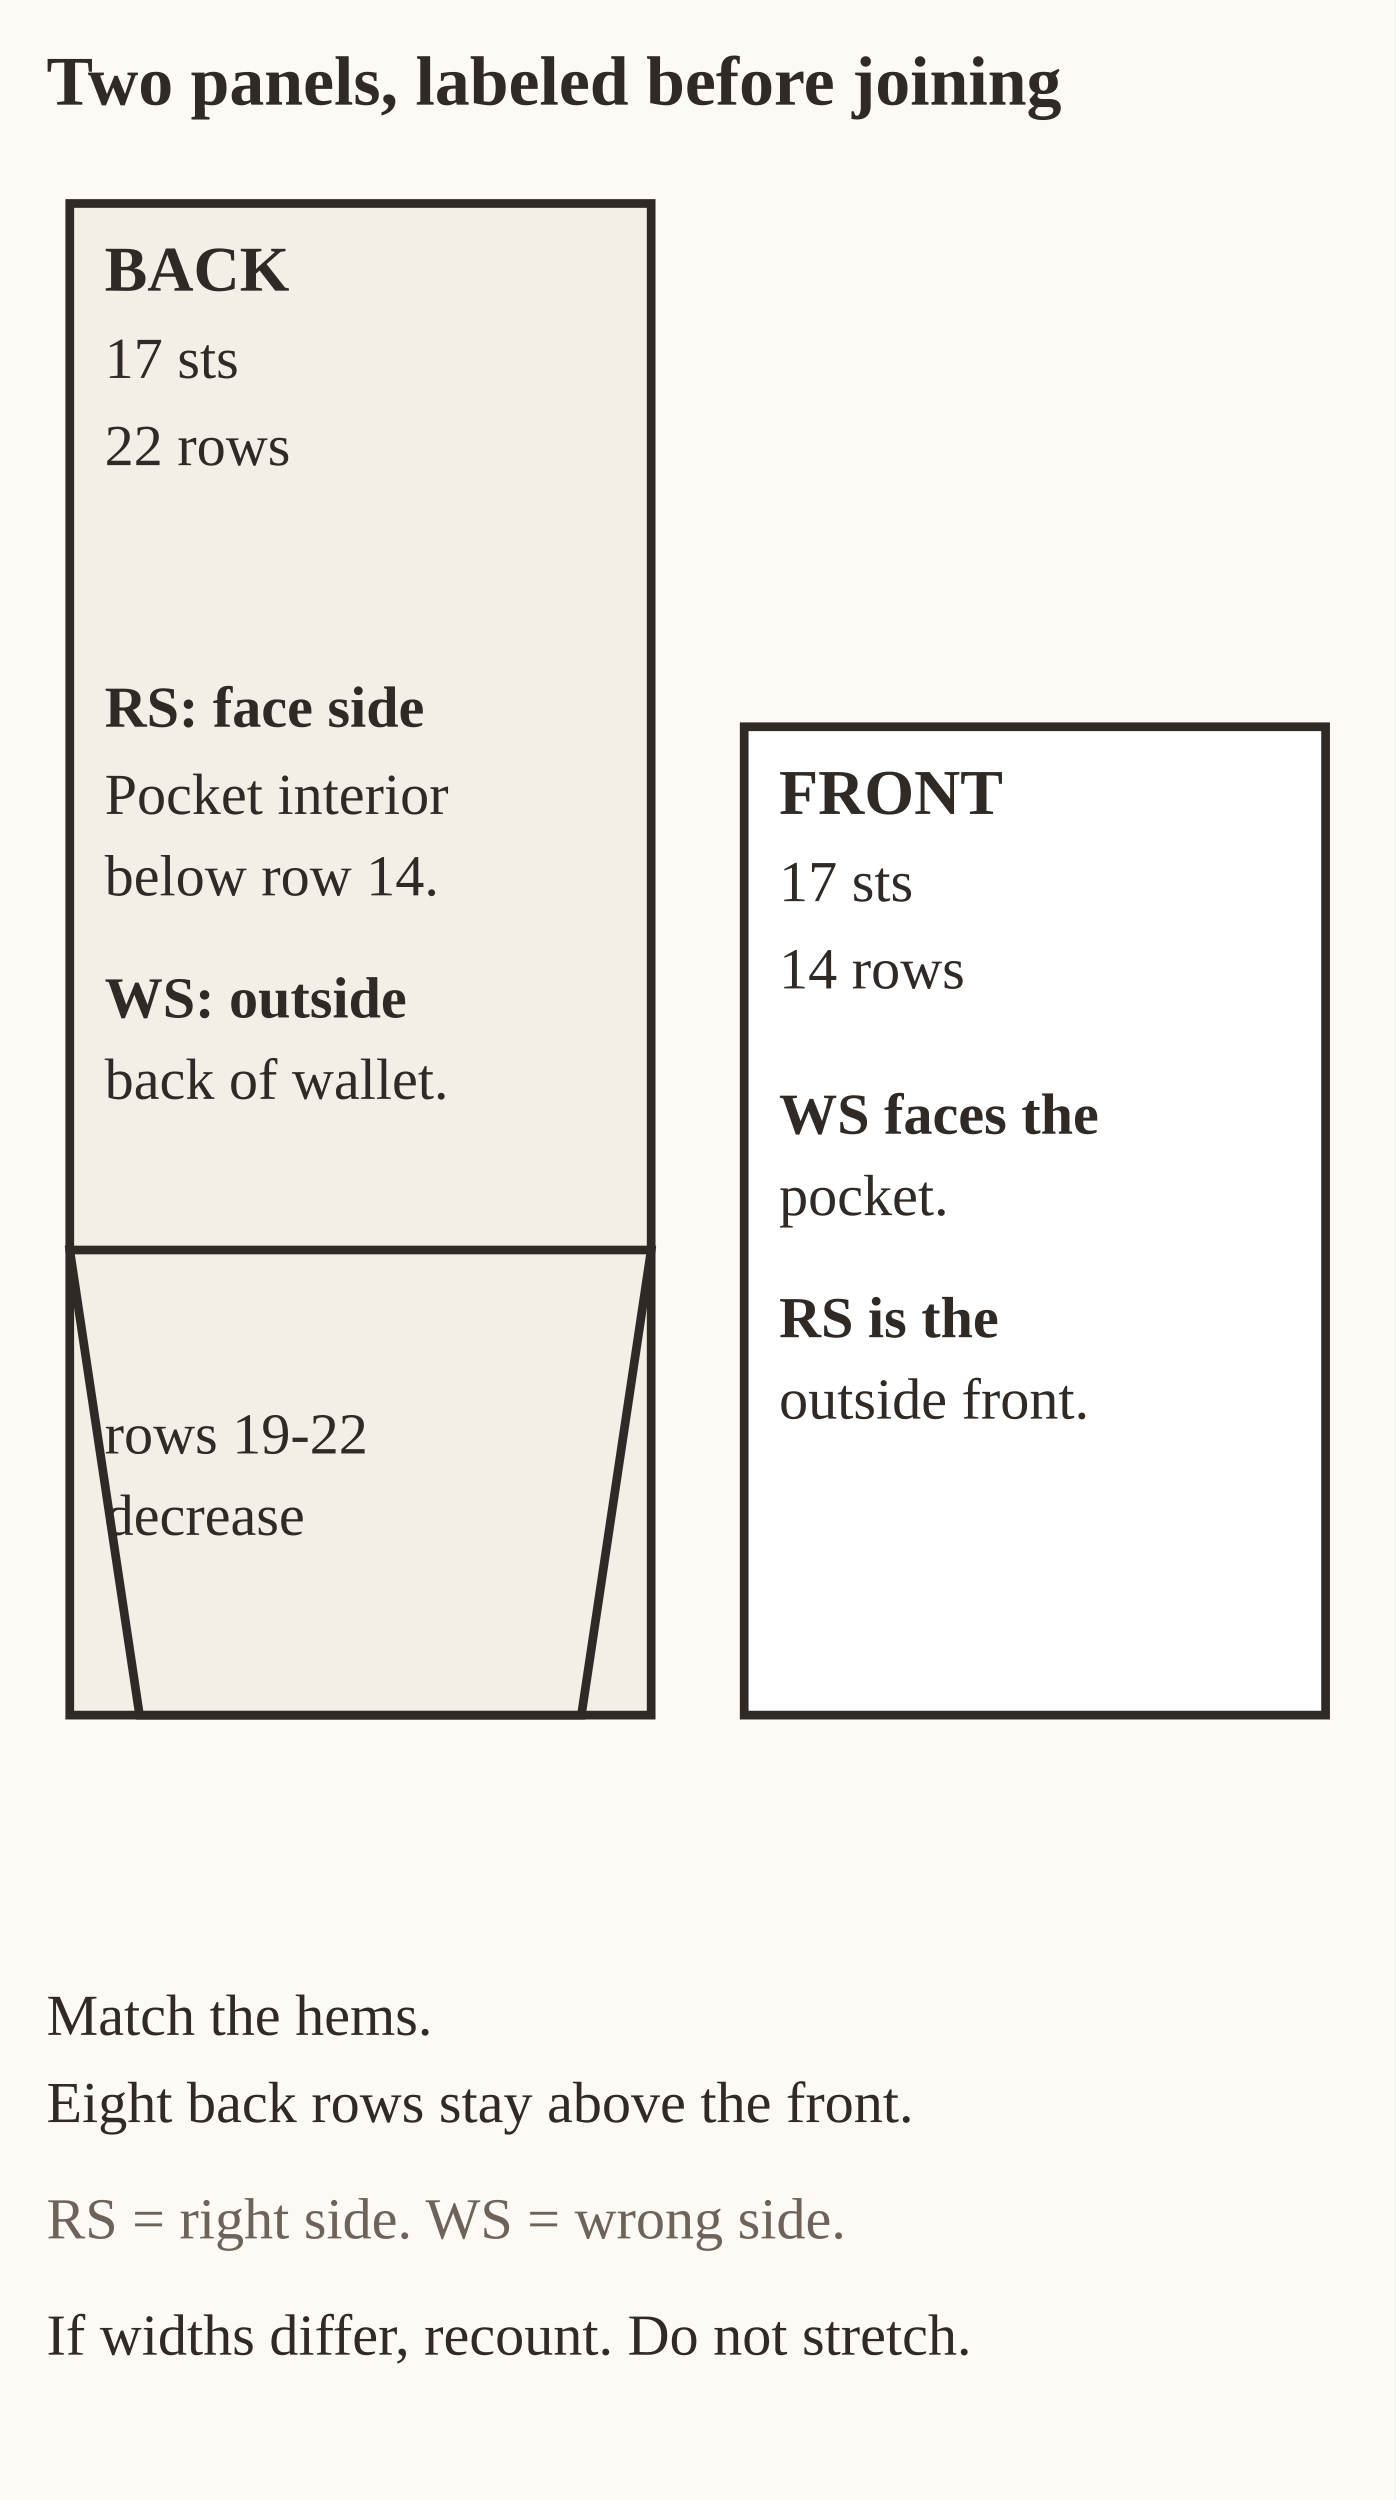
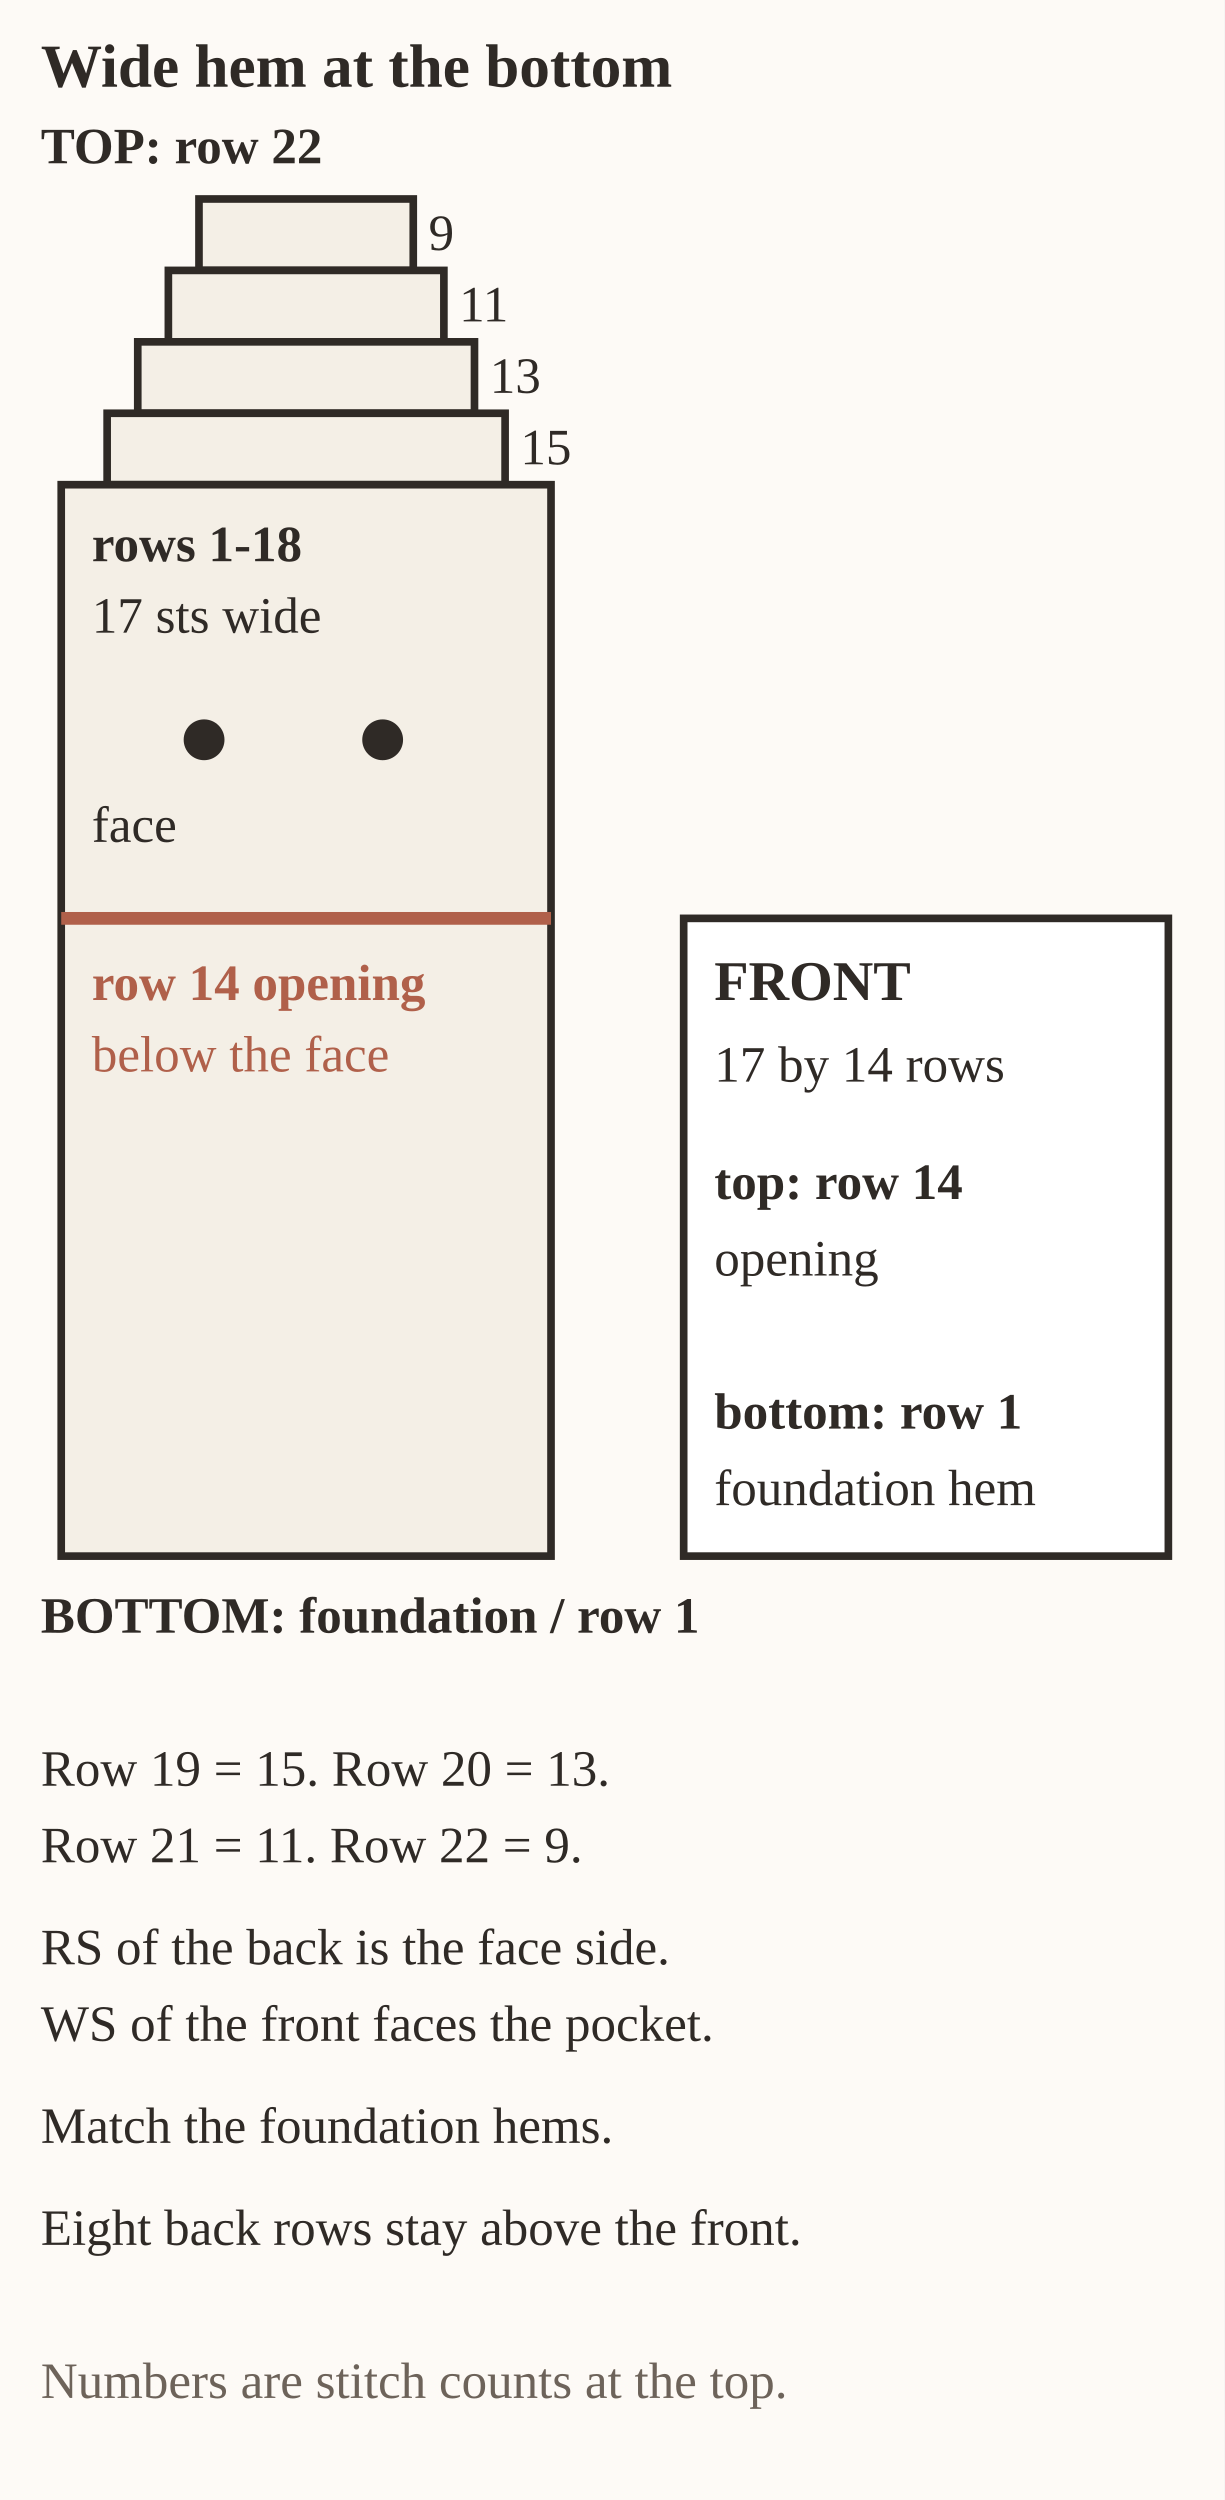
- <svg xmlns="http://www.w3.org/2000/svg" viewBox="0 0 480 860" role="img">
-   <rect width="480" height="860" fill="#fdfaf6" />
+ <svg xmlns="http://www.w3.org/2000/svg" viewBox="0 0 480 980" role="img">
+   <rect width="480" height="980" fill="#fdfaf6" />
  <style>text{font-family:Georgia,"Times New Roman",serif}</style>
  <defs>
    <marker id="ah" viewBox="0 0 10 10" refX="8" refY="5" markerWidth="8" markerHeight="8" orient="auto-start-reverse">
      <path d="M0 0L10 5L0 10z" fill="#b0604a" />
    </marker>
    <pattern id="hatch" width="8" height="8" patternUnits="userSpaceOnUse">
      <path d="M0 8L8 0" stroke="#7d8b72" stroke-width="1.5" />
    </pattern>
  </defs>
-   <text x="16" y="36" font-size="24" fill="#2f2a26" text-anchor="start" font-weight="bold">Two panels, labeled before joining</text>
-   <rect x="24" y="70" width="200" height="520" fill="#f4efe6" stroke="#2f2a26" stroke-width="3" />
-   <text x="36" y="100" font-size="22" fill="#2f2a26" text-anchor="start" font-weight="bold">BACK</text>
-   <text x="36" y="130" font-size="20" fill="#2f2a26" text-anchor="start">17 sts</text>
-   <text x="36" y="160" font-size="20" fill="#2f2a26" text-anchor="start">22 rows</text>
-   <polygon points="24,430 224,430 200,590 48,590" fill="#f4efe6" stroke="#2f2a26" stroke-width="3" />
-   <text x="36" y="250" font-size="20" fill="#2f2a26" text-anchor="start" font-weight="bold">RS: face side</text>
-   <text x="36" y="280" font-size="20" fill="#2f2a26" text-anchor="start">Pocket interior</text>
-   <text x="36" y="308" font-size="20" fill="#2f2a26" text-anchor="start">below row 14.</text>
-   <text x="36" y="350" font-size="20" fill="#2f2a26" text-anchor="start" font-weight="bold">WS: outside</text>
-   <text x="36" y="378" font-size="20" fill="#2f2a26" text-anchor="start">back of wallet.</text>
-   <text x="36" y="500" font-size="20" fill="#2f2a26" text-anchor="start">rows 19-22</text>
-   <text x="36" y="528" font-size="20" fill="#2f2a26" text-anchor="start">decrease</text>
-   <rect x="256" y="250" width="200" height="340" fill="#fff" stroke="#2f2a26" stroke-width="3" />
-   <text x="268" y="280" font-size="22" fill="#2f2a26" text-anchor="start" font-weight="bold">FRONT</text>
-   <text x="268" y="310" font-size="20" fill="#2f2a26" text-anchor="start">17 sts</text>
-   <text x="268" y="340" font-size="20" fill="#2f2a26" text-anchor="start">14 rows</text>
-   <text x="268" y="390" font-size="20" fill="#2f2a26" text-anchor="start" font-weight="bold">WS faces the</text>
-   <text x="268" y="418" font-size="20" fill="#2f2a26" text-anchor="start">pocket.</text>
-   <text x="268" y="460" font-size="20" fill="#2f2a26" text-anchor="start" font-weight="bold">RS is the</text>
-   <text x="268" y="488" font-size="20" fill="#2f2a26" text-anchor="start">outside front.</text>
-   <text x="16" y="700" font-size="20" fill="#2f2a26" text-anchor="start">Match the hems.</text>
-   <text x="16" y="730" font-size="20" fill="#2f2a26" text-anchor="start">Eight back rows stay above the front.</text>
-   <text x="16" y="770" font-size="20" fill="#6d635a" text-anchor="start">RS = right side. WS = wrong side.</text>
-   <text x="16" y="810" font-size="20" fill="#2f2a26" text-anchor="start">If widths differ, recount. Do not stretch.</text>
+   <text x="16" y="34" font-size="24" fill="#2f2a26" text-anchor="start" font-weight="bold">Wide hem at the bottom</text>
+   <text x="16" y="64" font-size="20" fill="#2f2a26" text-anchor="start" font-weight="bold">TOP: row 22</text>
+   <rect x="78" y="78" width="84" height="28" fill="#f4efe6" stroke="#2f2a26" stroke-width="3" />
+   <text x="168" y="98" font-size="20" fill="#2f2a26" text-anchor="start">9</text>
+   <rect x="66" y="106" width="108" height="28" fill="#f4efe6" stroke="#2f2a26" stroke-width="3" />
+   <text x="180" y="126" font-size="20" fill="#2f2a26" text-anchor="start">11</text>
+   <rect x="54" y="134" width="132" height="28" fill="#f4efe6" stroke="#2f2a26" stroke-width="3" />
+   <text x="192" y="154" font-size="20" fill="#2f2a26" text-anchor="start">13</text>
+   <rect x="42" y="162" width="156" height="28" fill="#f4efe6" stroke="#2f2a26" stroke-width="3" />
+   <text x="204" y="182" font-size="20" fill="#2f2a26" text-anchor="start">15</text>
+   <rect x="24" y="190" width="192" height="420" fill="#f4efe6" stroke="#2f2a26" stroke-width="3" />
+   <text x="36" y="220" font-size="20" fill="#2f2a26" text-anchor="start" font-weight="bold">rows 1-18</text>
+   <text x="36" y="248" font-size="20" fill="#2f2a26" text-anchor="start">17 sts wide</text>
+   <circle cx="80" cy="290" r="8" fill="#2f2a26" />
+   <circle cx="150" cy="290" r="8" fill="#2f2a26" />
+   <text x="36" y="330" font-size="20" fill="#2f2a26" text-anchor="start">face</text>
+   <line x1="24" y1="360" x2="216" y2="360" stroke="#b0604a" stroke-width="5" />
+   <text x="36" y="392" font-size="20" fill="#b0604a" text-anchor="start" font-weight="bold">row 14 opening</text>
+   <text x="36" y="420" font-size="20" fill="#b0604a" text-anchor="start">below the face</text>
+   <text x="16" y="640" font-size="20" fill="#2f2a26" text-anchor="start" font-weight="bold">BOTTOM: foundation / row 1</text>
+   <rect x="268" y="360" width="190" height="250" fill="#fff" stroke="#2f2a26" stroke-width="3" />
+   <text x="280" y="392" font-size="22" fill="#2f2a26" text-anchor="start" font-weight="bold">FRONT</text>
+   <text x="280" y="424" font-size="20" fill="#2f2a26" text-anchor="start">17 by 14 rows</text>
+   <text x="280" y="470" font-size="20" fill="#2f2a26" text-anchor="start" font-weight="bold">top: row 14</text>
+   <text x="280" y="500" font-size="20" fill="#2f2a26" text-anchor="start">opening</text>
+   <text x="280" y="560" font-size="20" fill="#2f2a26" text-anchor="start" font-weight="bold">bottom: row 1</text>
+   <text x="280" y="590" font-size="20" fill="#2f2a26" text-anchor="start">foundation hem</text>
+   <text x="16" y="700" font-size="20" fill="#2f2a26" text-anchor="start">Row 19 = 15. Row 20 = 13.</text>
+   <text x="16" y="730" font-size="20" fill="#2f2a26" text-anchor="start">Row 21 = 11. Row 22 = 9.</text>
+   <text x="16" y="770" font-size="20" fill="#2f2a26" text-anchor="start">RS of the back is the face side.</text>
+   <text x="16" y="800" font-size="20" fill="#2f2a26" text-anchor="start">WS of the front faces the pocket.</text>
+   <text x="16" y="840" font-size="20" fill="#2f2a26" text-anchor="start">Match the foundation hems.</text>
+   <text x="16" y="880" font-size="20" fill="#2f2a26" text-anchor="start">Eight back rows stay above the front.</text>
+   <text x="16" y="940" font-size="20" fill="#6d635a" text-anchor="start">Numbers are stitch counts at the top.</text>
</svg>
